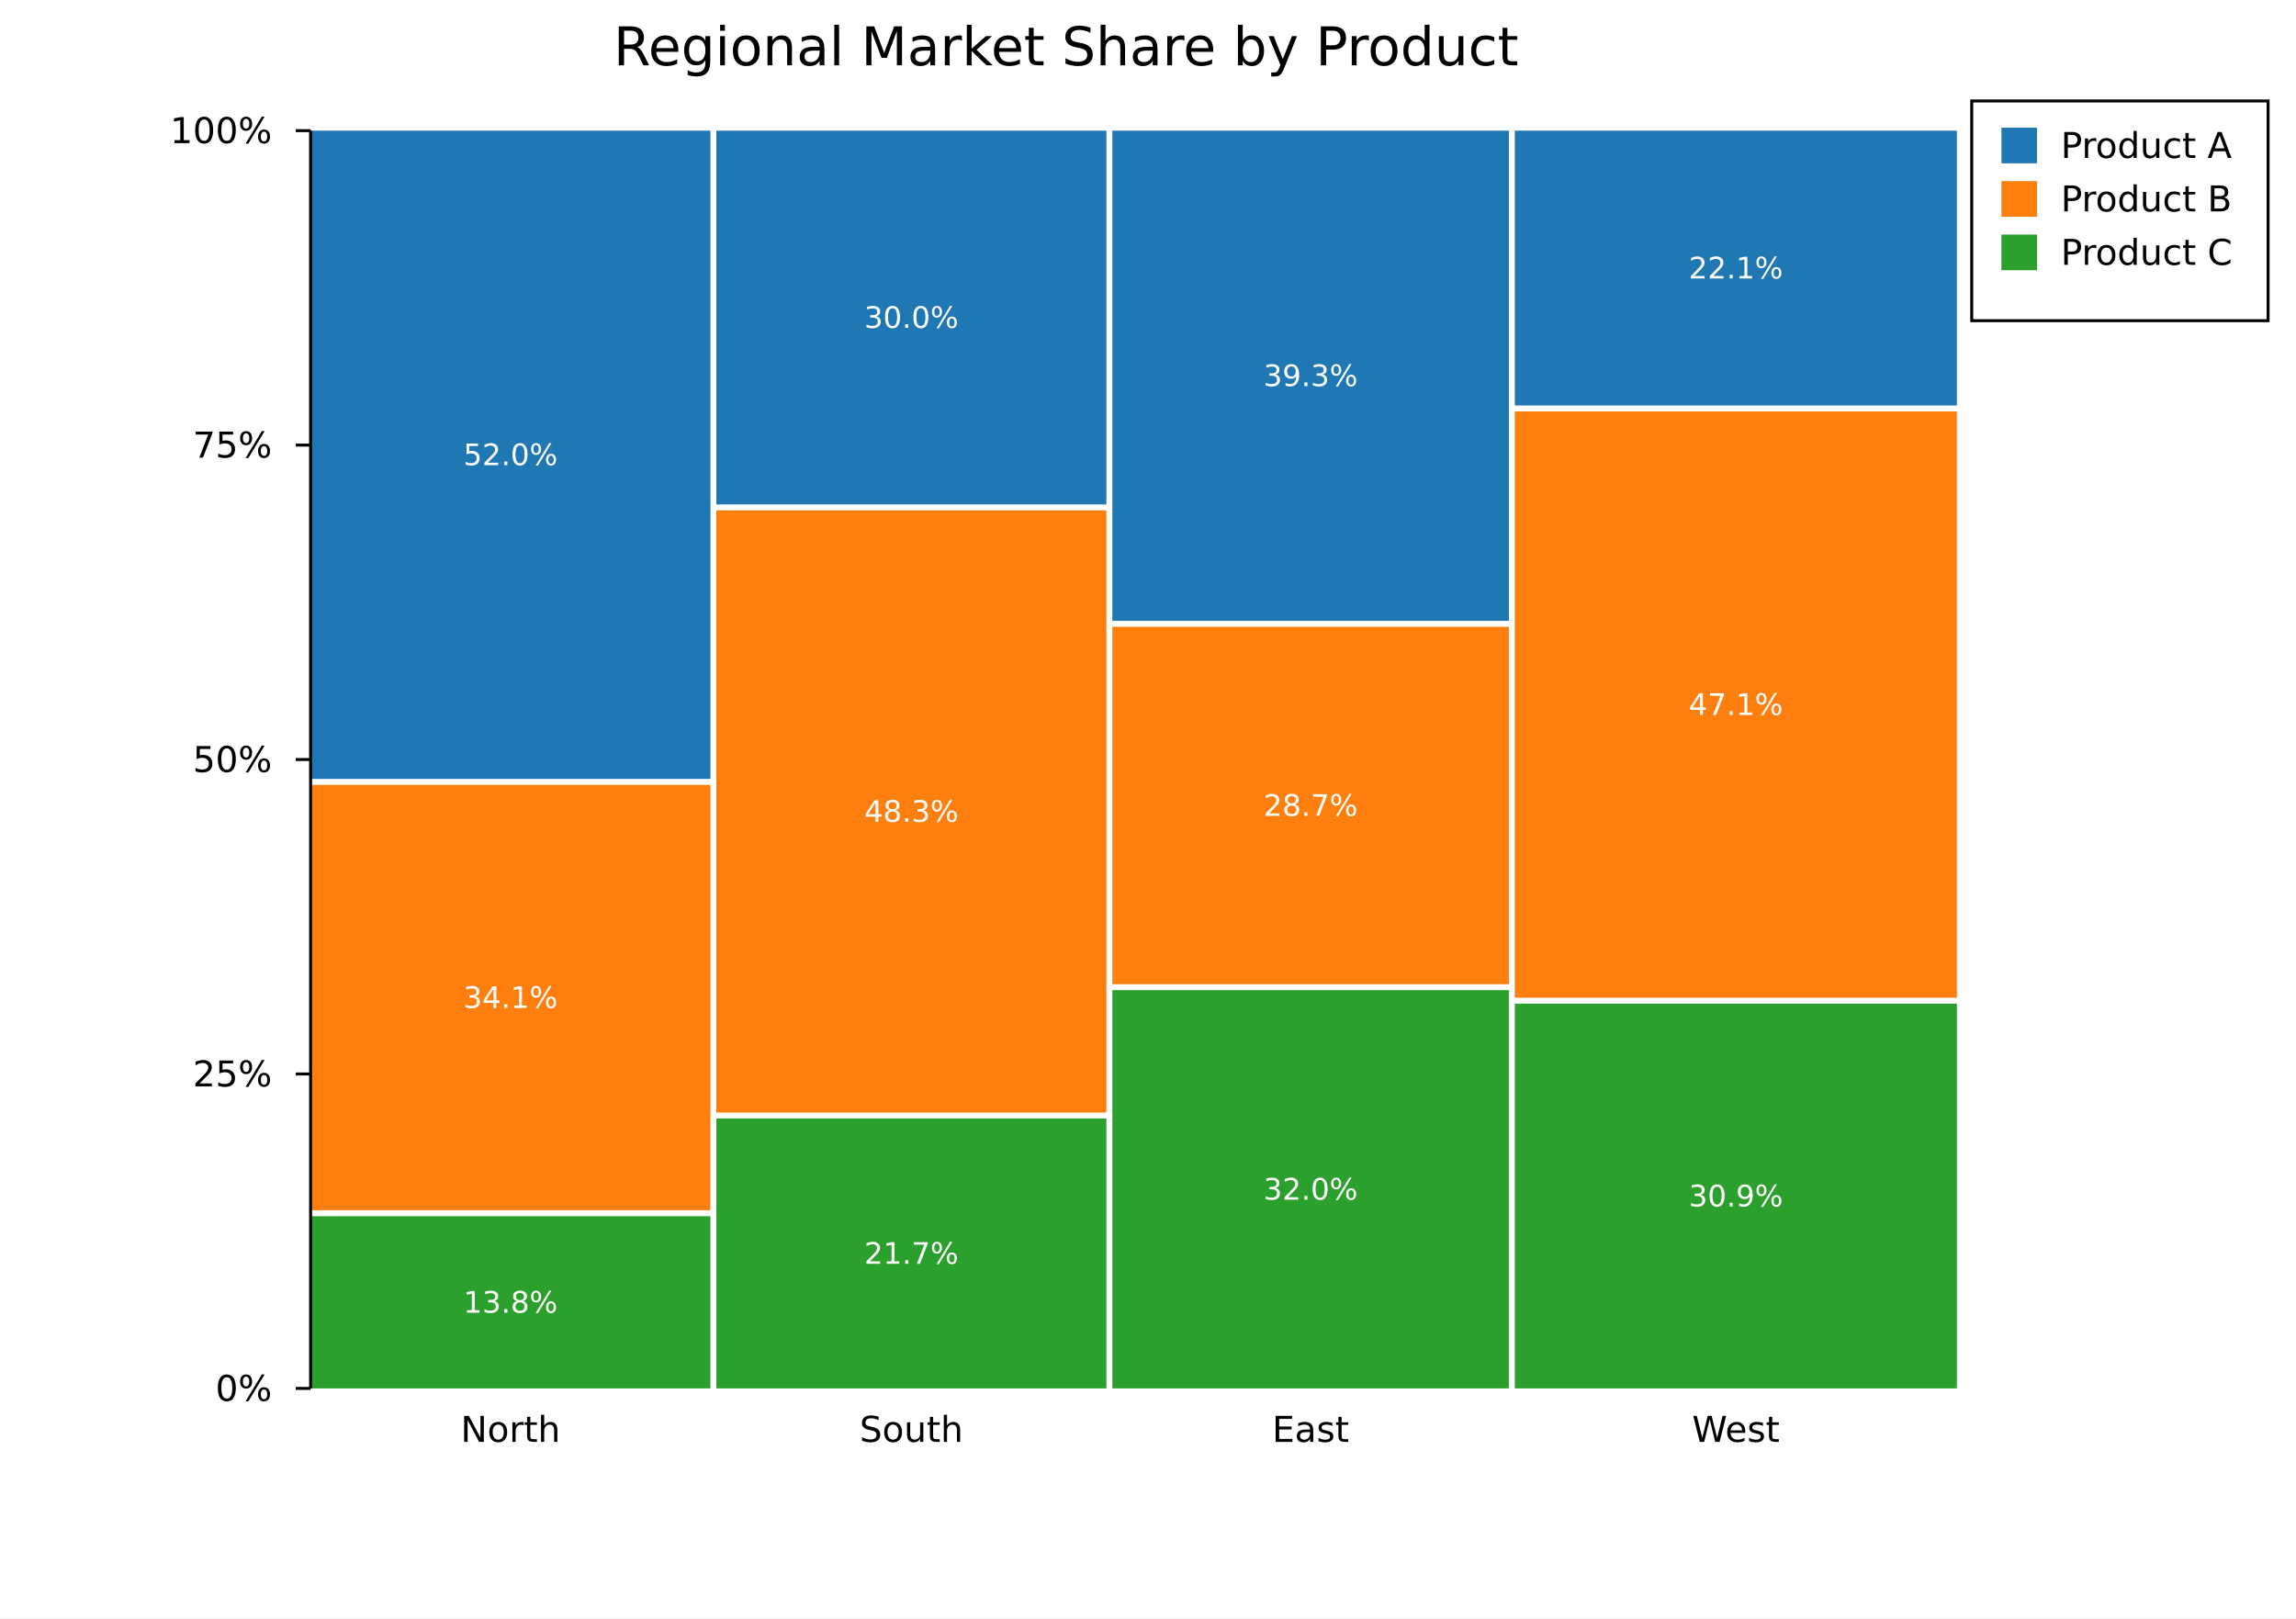
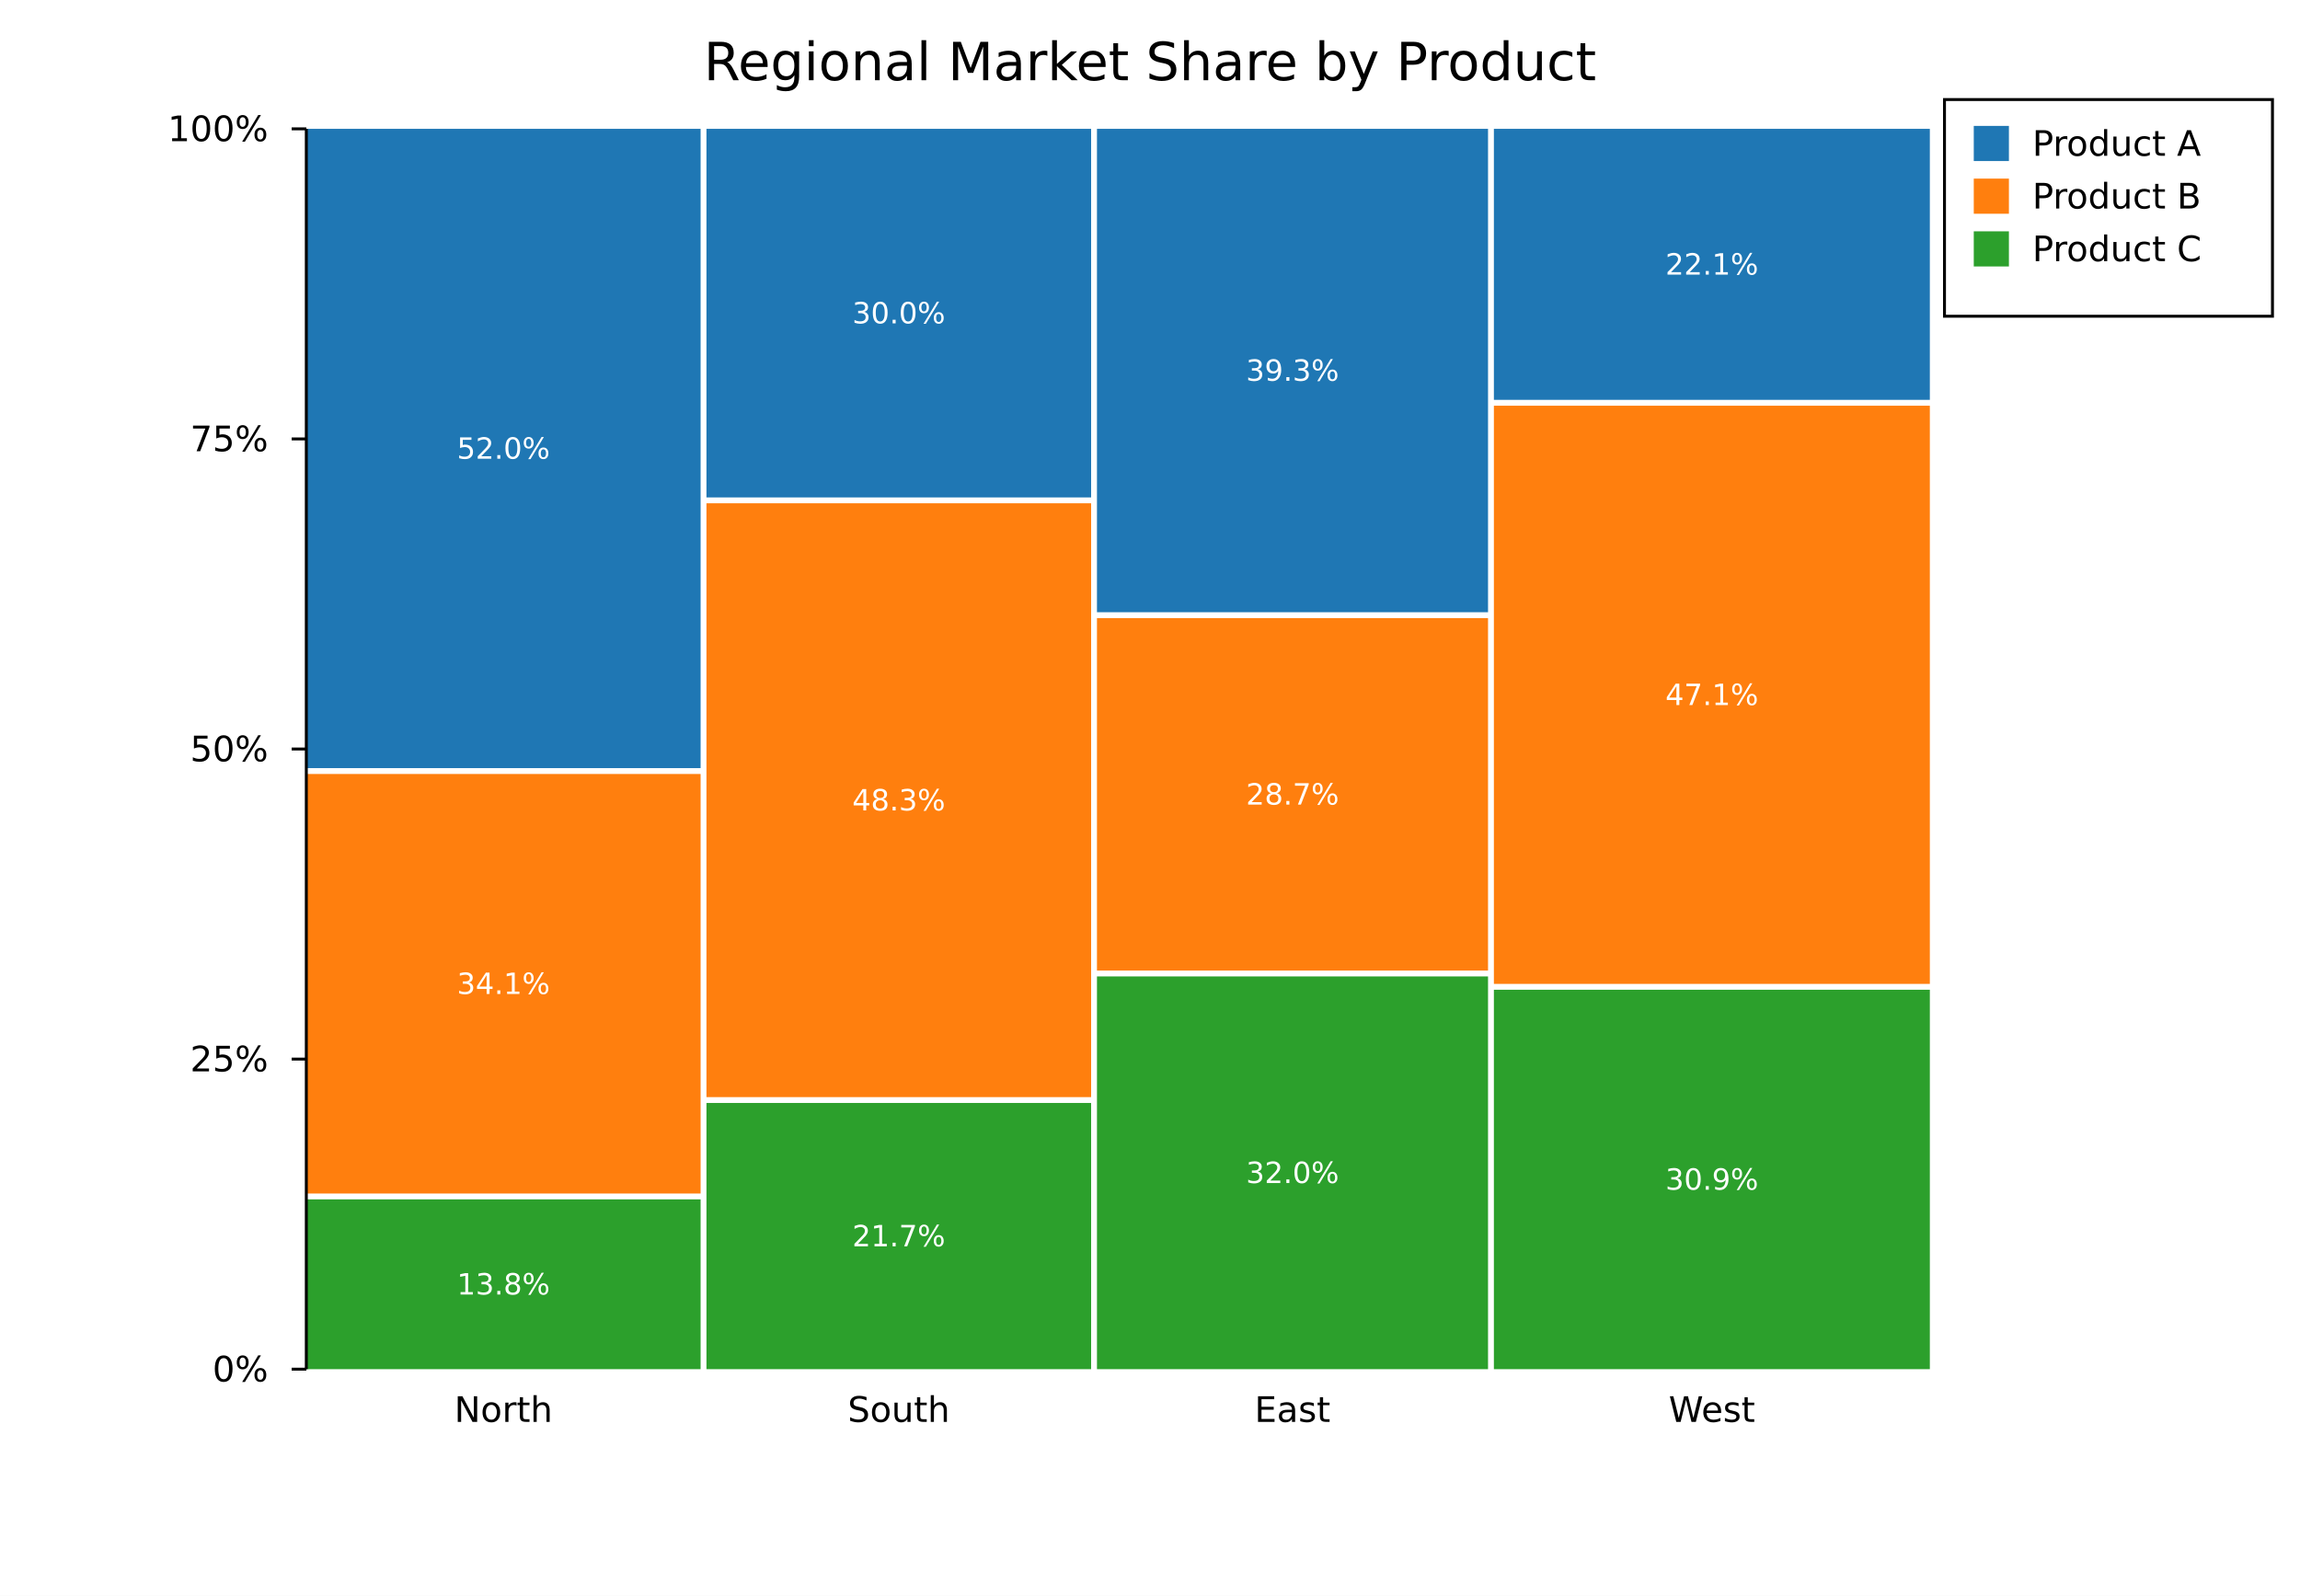
- <svg xmlns="http://www.w3.org/2000/svg" width="773.2" height="545" font-family="DejaVu Sans, Liberation Sans, Arial, sans-serif" fill="black">
+ <svg xmlns="http://www.w3.org/2000/svg" width="785.4" height="545" font-family="DejaVu Sans, Liberation Sans, Arial, sans-serif" fill="black">
  <rect width="100%" height="100%" fill="white" />
-   <text x="359" y="22" font-size="18" text-anchor="middle">Regional Market Share by Product</text>
+   <text x="392.7" y="27.4" font-size="18" text-anchor="middle">Regional Market Share by Product</text>
  <rect x="104.6" y="409.61" width="134.64" height="57.99" fill="#2ca02c" />
  <text x="171.92" y="442.1" font-size="10" text-anchor="middle" fill="#ffffff">13.8%</text>
  <rect x="104.6" y="264.33" width="134.64" height="143.28" fill="#ff7f0e" />
  <text x="171.92" y="339.47" font-size="10" text-anchor="middle" fill="#ffffff">34.1%</text>
  <rect x="104.6" y="44" width="134.64" height="218.33" fill="#1f77b4" />
  <text x="171.92" y="156.66" font-size="10" text-anchor="middle" fill="#ffffff">52.0%</text>
  <text x="171.92" y="485.6" font-size="12" text-anchor="middle">North</text>
  <rect x="241.24" y="376.69" width="131.35" height="90.91" fill="#2ca02c" />
  <text x="306.91" y="425.64" font-size="10" text-anchor="middle" fill="#ffffff">21.7%</text>
  <rect x="241.24" y="171.88" width="131.35" height="202.81" fill="#ff7f0e" />
  <text x="306.91" y="276.78" font-size="10" text-anchor="middle" fill="#ffffff">48.3%</text>
  <rect x="241.24" y="44" width="131.35" height="125.88" fill="#1f77b4" />
  <text x="306.91" y="110.44" font-size="10" text-anchor="middle" fill="#ffffff">30.0%</text>
  <text x="306.91" y="485.6" font-size="12" text-anchor="middle">South</text>
  <rect x="374.59" y="333.47" width="133.54" height="134.13" fill="#2ca02c" />
  <text x="441.36" y="404.03" font-size="10" text-anchor="middle" fill="#ffffff">32.0%</text>
  <rect x="374.59" y="211.09" width="133.54" height="120.38" fill="#ff7f0e" />
  <text x="441.36" y="274.78" font-size="10" text-anchor="middle" fill="#ffffff">28.7%</text>
  <rect x="374.59" y="44" width="133.54" height="165.09" fill="#1f77b4" />
  <text x="441.36" y="130.04" font-size="10" text-anchor="middle" fill="#ffffff">39.3%</text>
  <text x="441.36" y="485.6" font-size="12" text-anchor="middle">East</text>
  <rect x="510.13" y="338.02" width="148.87" height="129.58" fill="#2ca02c" />
  <text x="584.57" y="406.31" font-size="10" text-anchor="middle" fill="#ffffff">30.9%</text>
  <rect x="510.13" y="138.56" width="148.87" height="197.46" fill="#ff7f0e" />
  <text x="584.57" y="240.79" font-size="10" text-anchor="middle" fill="#ffffff">47.1%</text>
  <rect x="510.13" y="44" width="148.87" height="92.56" fill="#1f77b4" />
  <text x="584.57" y="93.78" font-size="10" text-anchor="middle" fill="#ffffff">22.1%</text>
  <text x="584.57" y="485.6" font-size="12" text-anchor="middle">West</text>
  <line x1="104.6" y1="44" x2="104.6" y2="467.6" stroke="#000000" stroke-width="1" />
  <line x1="104.6" y1="467.6" x2="99.6" y2="467.6" stroke="#000000" stroke-width="1" />
  <text x="91.6" y="471.8" font-size="12" text-anchor="end">0%</text>
  <line x1="104.6" y1="361.7" x2="99.6" y2="361.7" stroke="#000000" stroke-width="1" />
  <text x="91.6" y="365.9" font-size="12" text-anchor="end">25%</text>
  <line x1="104.6" y1="255.8" x2="99.6" y2="255.8" stroke="#000000" stroke-width="1" />
  <text x="91.6" y="260" font-size="12" text-anchor="end">50%</text>
  <line x1="104.6" y1="149.9" x2="99.6" y2="149.9" stroke="#000000" stroke-width="1" />
  <text x="91.6" y="154.1" font-size="12" text-anchor="end">75%</text>
  <line x1="104.6" y1="44" x2="99.6" y2="44" stroke="#000000" stroke-width="1" />
  <text x="91.6" y="48.2" font-size="12" text-anchor="end">100%</text>
-   <rect x="664" y="34" width="99.8" height="74" fill="#ffffff" />
-   <rect x="664" y="34" width="99.8" height="74" fill="none" stroke="#000000" stroke-width="1" />
+   <rect x="664" y="34" width="112" height="74" fill="#ffffff" />
+   <rect x="664" y="34" width="112" height="74" fill="none" stroke="#000000" stroke-width="1" />
  <text x="694" y="53.2" font-size="12" text-anchor="start">Product A</text>
  <rect x="674" y="43" width="12" height="12" fill="#1f77b4" />
  <text x="694" y="71.2" font-size="12" text-anchor="start">Product B</text>
  <rect x="674" y="61" width="12" height="12" fill="#ff7f0e" />
  <text x="694" y="89.2" font-size="12" text-anchor="start">Product C</text>
  <rect x="674" y="79" width="12" height="12" fill="#2ca02c" />
</svg>
